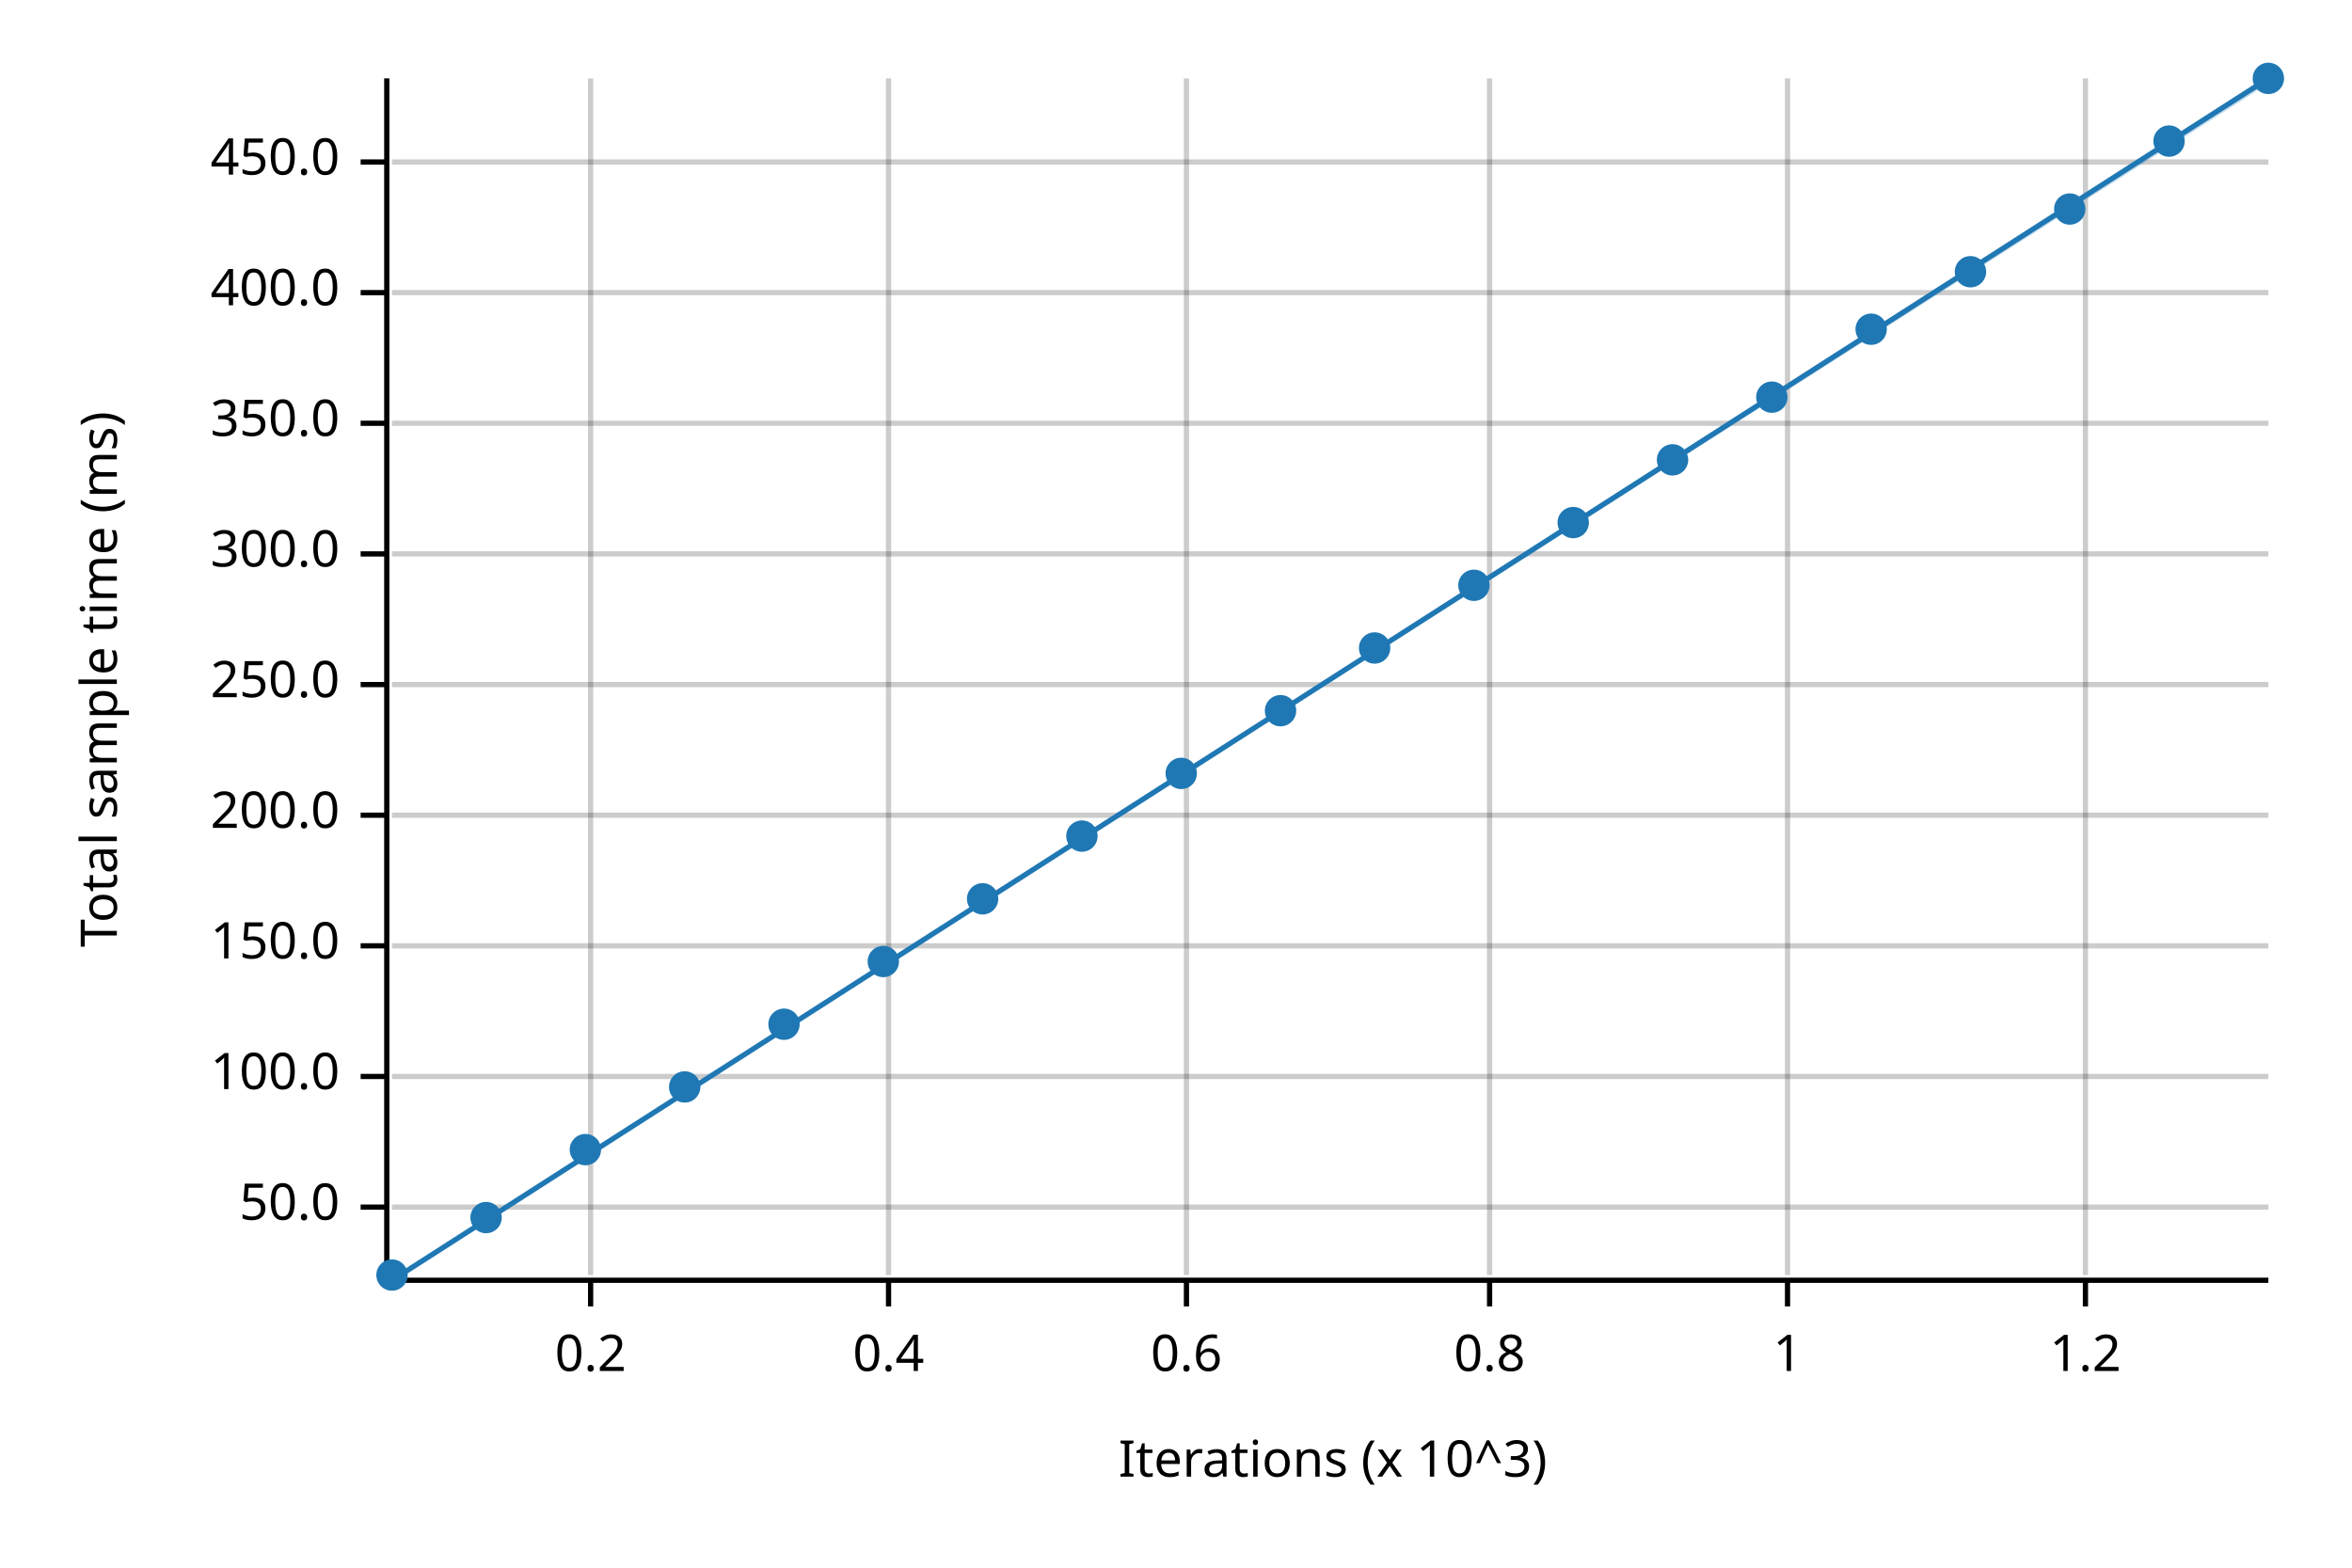
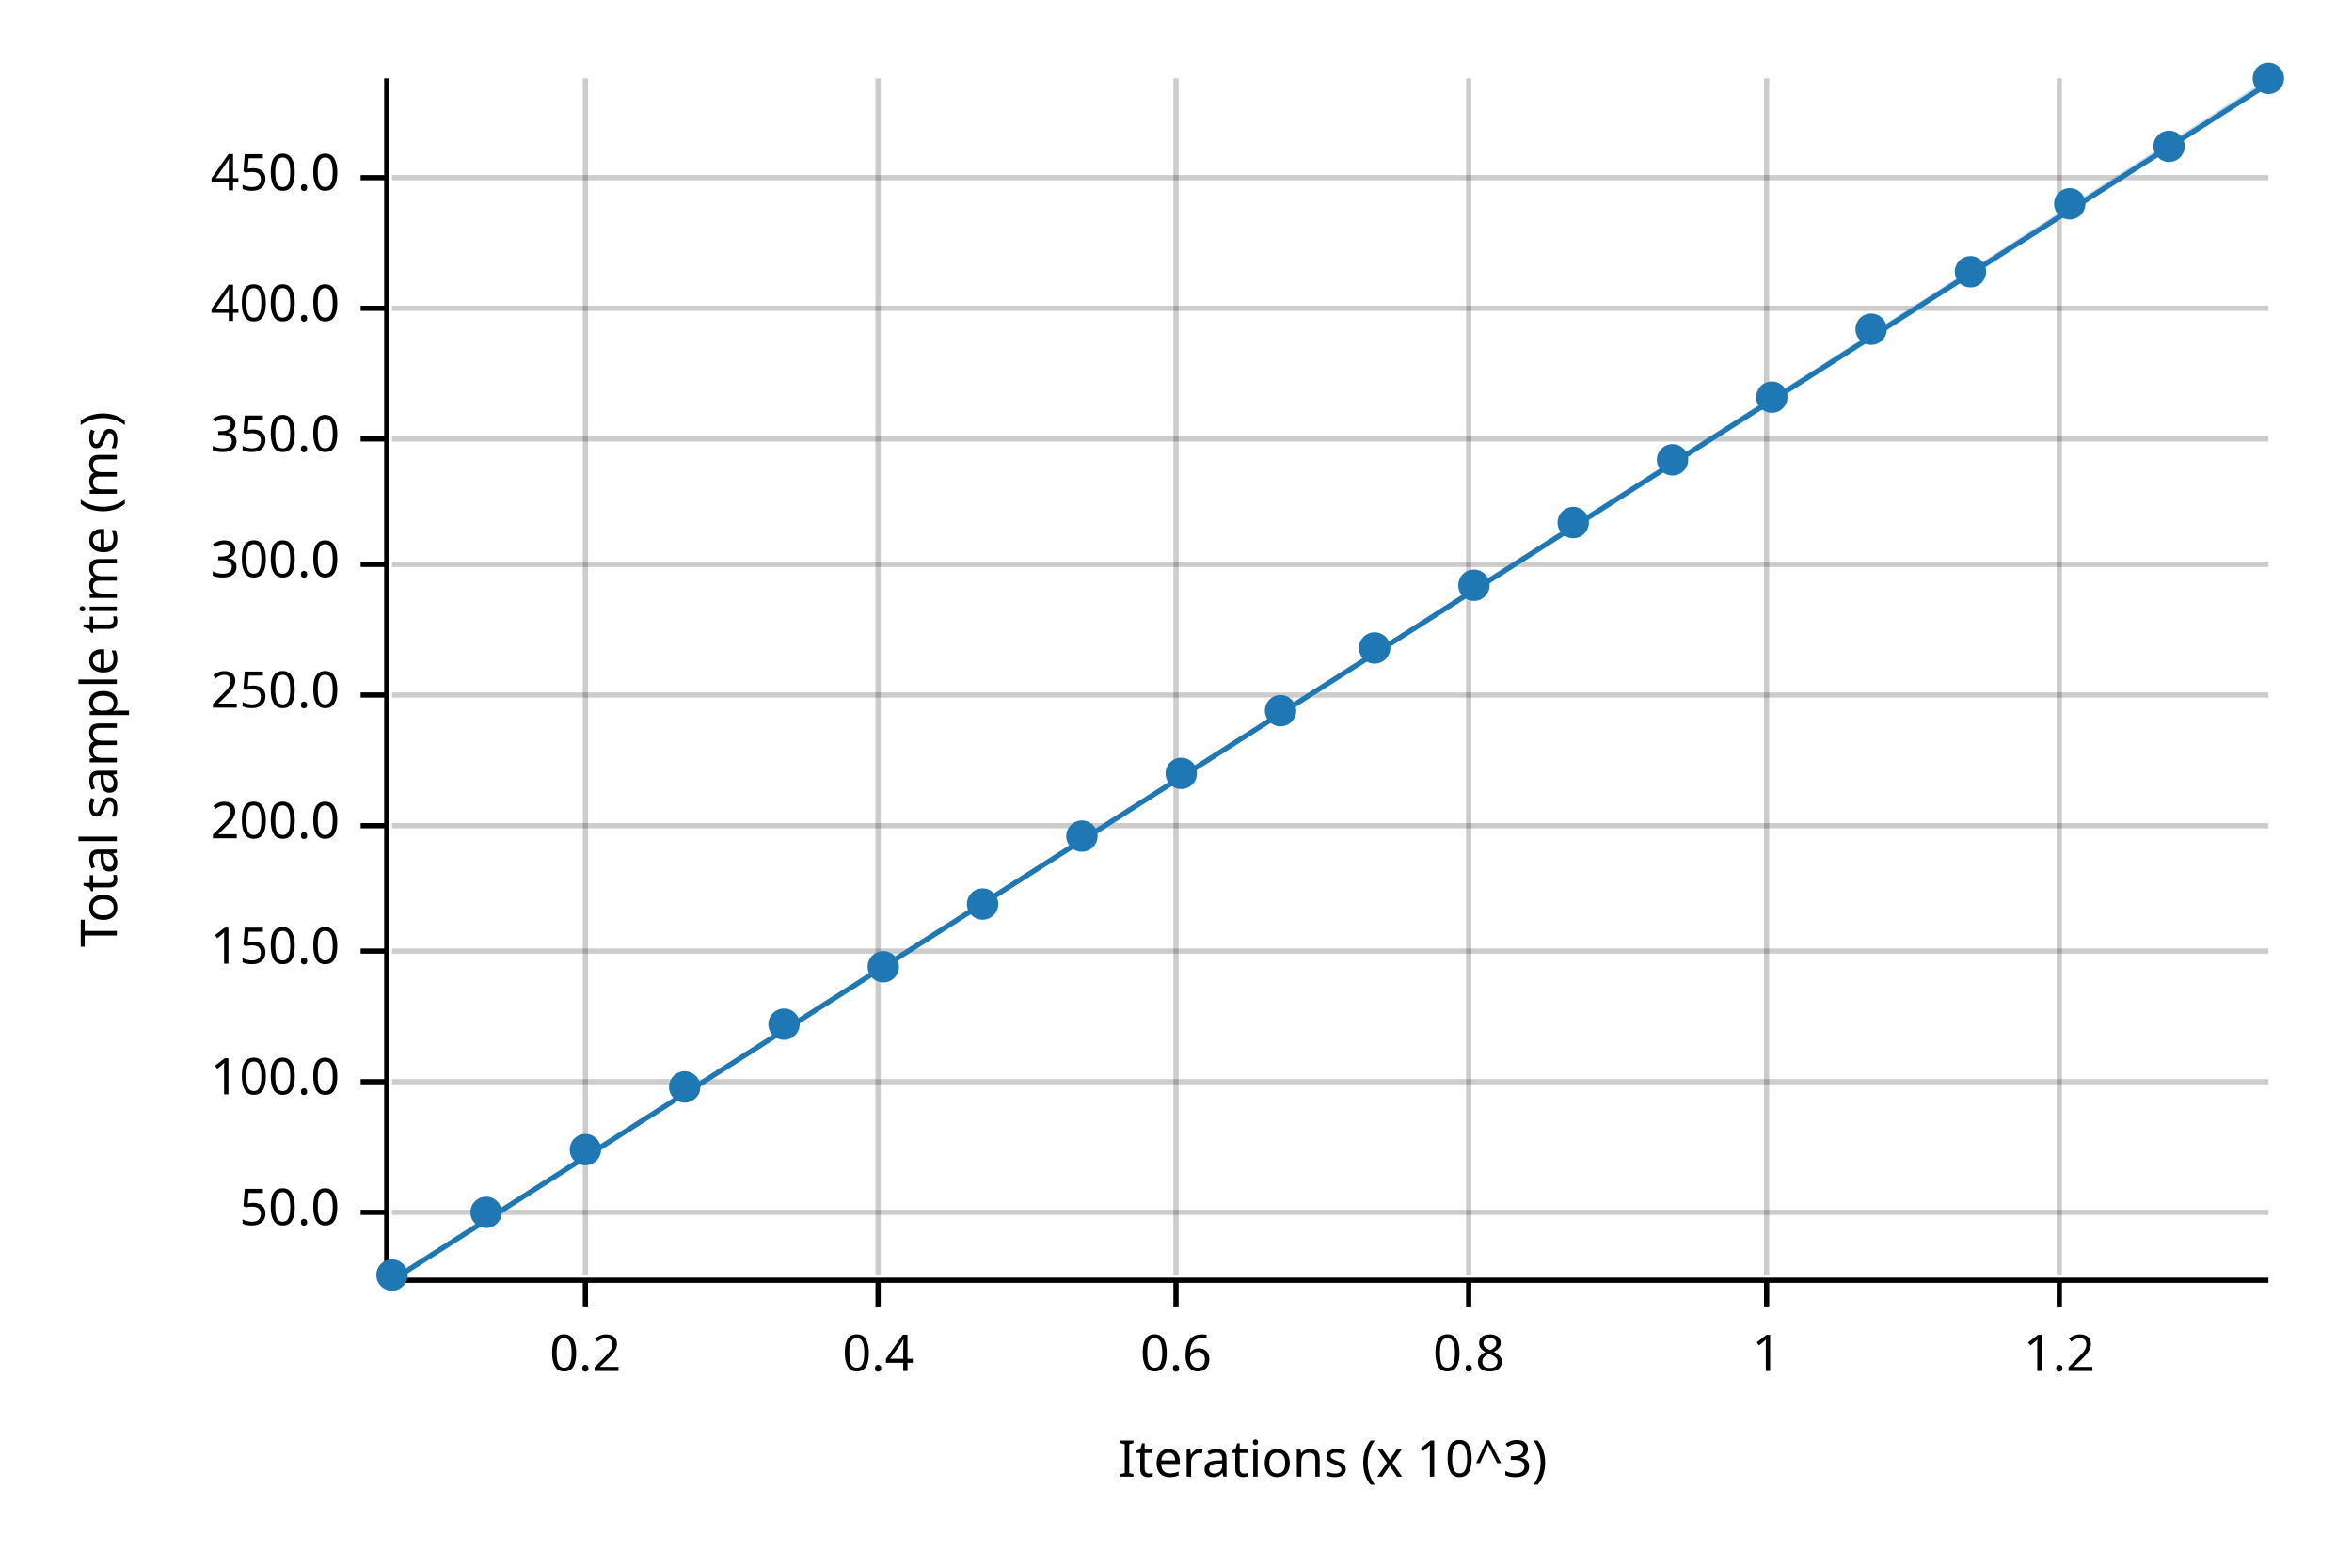
<svg xmlns="http://www.w3.org/2000/svg" width="450" height="300" viewBox="0 0 450 300">
  <text x="15" y="130" dy="0.76em" text-anchor="middle" font-family="sans-serif" font-size="9.677" opacity="1" fill="#000000" transform="rotate(270, 15, 130)">
Total sample time (ms)
</text>
  <text x="255" y="285" dy="-0.5ex" text-anchor="middle" font-family="sans-serif" font-size="9.677" opacity="1" fill="#000000">
Iterations (x 10^3)
</text>
-   <line opacity="0.2" stroke="#000000" stroke-width="1" x1="113" y1="244" x2="113" y2="15" />
-   <line opacity="0.2" stroke="#000000" stroke-width="1" x1="170" y1="244" x2="170" y2="15" />
-   <line opacity="0.2" stroke="#000000" stroke-width="1" x1="227" y1="244" x2="227" y2="15" />
-   <line opacity="0.2" stroke="#000000" stroke-width="1" x1="285" y1="244" x2="285" y2="15" />
-   <line opacity="0.2" stroke="#000000" stroke-width="1" x1="342" y1="244" x2="342" y2="15" />
-   <line opacity="0.2" stroke="#000000" stroke-width="1" x1="399" y1="244" x2="399" y2="15" />
-   <line opacity="0.2" stroke="#000000" stroke-width="1" x1="75" y1="231" x2="434" y2="231" />
-   <line opacity="0.2" stroke="#000000" stroke-width="1" x1="75" y1="206" x2="434" y2="206" />
-   <line opacity="0.2" stroke="#000000" stroke-width="1" x1="75" y1="181" x2="434" y2="181" />
-   <line opacity="0.2" stroke="#000000" stroke-width="1" x1="75" y1="156" x2="434" y2="156" />
-   <line opacity="0.2" stroke="#000000" stroke-width="1" x1="75" y1="131" x2="434" y2="131" />
-   <line opacity="0.2" stroke="#000000" stroke-width="1" x1="75" y1="106" x2="434" y2="106" />
-   <line opacity="0.2" stroke="#000000" stroke-width="1" x1="75" y1="81" x2="434" y2="81" />
-   <line opacity="0.2" stroke="#000000" stroke-width="1" x1="75" y1="56" x2="434" y2="56" />
-   <line opacity="0.2" stroke="#000000" stroke-width="1" x1="75" y1="31" x2="434" y2="31" />
+   <line opacity="0.2" stroke="#000000" stroke-width="1" x1="112" y1="244" x2="112" y2="15" />
+   <line opacity="0.2" stroke="#000000" stroke-width="1" x1="168" y1="244" x2="168" y2="15" />
+   <line opacity="0.2" stroke="#000000" stroke-width="1" x1="225" y1="244" x2="225" y2="15" />
+   <line opacity="0.2" stroke="#000000" stroke-width="1" x1="281" y1="244" x2="281" y2="15" />
+   <line opacity="0.2" stroke="#000000" stroke-width="1" x1="338" y1="244" x2="338" y2="15" />
+   <line opacity="0.2" stroke="#000000" stroke-width="1" x1="394" y1="244" x2="394" y2="15" />
+   <line opacity="0.2" stroke="#000000" stroke-width="1" x1="75" y1="232" x2="434" y2="232" />
+   <line opacity="0.2" stroke="#000000" stroke-width="1" x1="75" y1="207" x2="434" y2="207" />
+   <line opacity="0.2" stroke="#000000" stroke-width="1" x1="75" y1="182" x2="434" y2="182" />
+   <line opacity="0.2" stroke="#000000" stroke-width="1" x1="75" y1="158" x2="434" y2="158" />
+   <line opacity="0.2" stroke="#000000" stroke-width="1" x1="75" y1="133" x2="434" y2="133" />
+   <line opacity="0.2" stroke="#000000" stroke-width="1" x1="75" y1="108" x2="434" y2="108" />
+   <line opacity="0.2" stroke="#000000" stroke-width="1" x1="75" y1="84" x2="434" y2="84" />
+   <line opacity="0.2" stroke="#000000" stroke-width="1" x1="75" y1="59" x2="434" y2="59" />
+   <line opacity="0.2" stroke="#000000" stroke-width="1" x1="75" y1="34" x2="434" y2="34" />
  <polyline fill="none" opacity="1" stroke="#000000" stroke-width="1" points="74,15 74,244 " />
-   <text x="65" y="231" dy="0.5ex" text-anchor="end" font-family="sans-serif" font-size="9.677" opacity="1" fill="#000000">
+   <text x="65" y="232" dy="0.5ex" text-anchor="end" font-family="sans-serif" font-size="9.677" opacity="1" fill="#000000">
50.0
</text>
-   <polyline fill="none" opacity="1" stroke="#000000" stroke-width="1" points="69,231 74,231 " />
-   <text x="65" y="206" dy="0.5ex" text-anchor="end" font-family="sans-serif" font-size="9.677" opacity="1" fill="#000000">
+   <polyline fill="none" opacity="1" stroke="#000000" stroke-width="1" points="69,232 74,232 " />
+   <text x="65" y="207" dy="0.5ex" text-anchor="end" font-family="sans-serif" font-size="9.677" opacity="1" fill="#000000">
100.0
</text>
-   <polyline fill="none" opacity="1" stroke="#000000" stroke-width="1" points="69,206 74,206 " />
-   <text x="65" y="181" dy="0.5ex" text-anchor="end" font-family="sans-serif" font-size="9.677" opacity="1" fill="#000000">
+   <polyline fill="none" opacity="1" stroke="#000000" stroke-width="1" points="69,207 74,207 " />
+   <text x="65" y="182" dy="0.5ex" text-anchor="end" font-family="sans-serif" font-size="9.677" opacity="1" fill="#000000">
150.0
</text>
-   <polyline fill="none" opacity="1" stroke="#000000" stroke-width="1" points="69,181 74,181 " />
-   <text x="65" y="156" dy="0.5ex" text-anchor="end" font-family="sans-serif" font-size="9.677" opacity="1" fill="#000000">
+   <polyline fill="none" opacity="1" stroke="#000000" stroke-width="1" points="69,182 74,182 " />
+   <text x="65" y="158" dy="0.5ex" text-anchor="end" font-family="sans-serif" font-size="9.677" opacity="1" fill="#000000">
200.0
</text>
-   <polyline fill="none" opacity="1" stroke="#000000" stroke-width="1" points="69,156 74,156 " />
-   <text x="65" y="131" dy="0.5ex" text-anchor="end" font-family="sans-serif" font-size="9.677" opacity="1" fill="#000000">
+   <polyline fill="none" opacity="1" stroke="#000000" stroke-width="1" points="69,158 74,158 " />
+   <text x="65" y="133" dy="0.5ex" text-anchor="end" font-family="sans-serif" font-size="9.677" opacity="1" fill="#000000">
250.0
</text>
-   <polyline fill="none" opacity="1" stroke="#000000" stroke-width="1" points="69,131 74,131 " />
-   <text x="65" y="106" dy="0.5ex" text-anchor="end" font-family="sans-serif" font-size="9.677" opacity="1" fill="#000000">
+   <polyline fill="none" opacity="1" stroke="#000000" stroke-width="1" points="69,133 74,133 " />
+   <text x="65" y="108" dy="0.5ex" text-anchor="end" font-family="sans-serif" font-size="9.677" opacity="1" fill="#000000">
300.0
</text>
-   <polyline fill="none" opacity="1" stroke="#000000" stroke-width="1" points="69,106 74,106 " />
-   <text x="65" y="81" dy="0.5ex" text-anchor="end" font-family="sans-serif" font-size="9.677" opacity="1" fill="#000000">
+   <polyline fill="none" opacity="1" stroke="#000000" stroke-width="1" points="69,108 74,108 " />
+   <text x="65" y="84" dy="0.5ex" text-anchor="end" font-family="sans-serif" font-size="9.677" opacity="1" fill="#000000">
350.0
</text>
-   <polyline fill="none" opacity="1" stroke="#000000" stroke-width="1" points="69,81 74,81 " />
-   <text x="65" y="56" dy="0.5ex" text-anchor="end" font-family="sans-serif" font-size="9.677" opacity="1" fill="#000000">
+   <polyline fill="none" opacity="1" stroke="#000000" stroke-width="1" points="69,84 74,84 " />
+   <text x="65" y="59" dy="0.5ex" text-anchor="end" font-family="sans-serif" font-size="9.677" opacity="1" fill="#000000">
400.0
</text>
-   <polyline fill="none" opacity="1" stroke="#000000" stroke-width="1" points="69,56 74,56 " />
-   <text x="65" y="31" dy="0.5ex" text-anchor="end" font-family="sans-serif" font-size="9.677" opacity="1" fill="#000000">
+   <polyline fill="none" opacity="1" stroke="#000000" stroke-width="1" points="69,59 74,59 " />
+   <text x="65" y="34" dy="0.5ex" text-anchor="end" font-family="sans-serif" font-size="9.677" opacity="1" fill="#000000">
450.0
</text>
-   <polyline fill="none" opacity="1" stroke="#000000" stroke-width="1" points="69,31 74,31 " />
+   <polyline fill="none" opacity="1" stroke="#000000" stroke-width="1" points="69,34 74,34 " />
  <polyline fill="none" opacity="1" stroke="#000000" stroke-width="1" points="75,245 434,245 " />
-   <text x="113" y="255" dy="0.76em" text-anchor="middle" font-family="sans-serif" font-size="9.677" opacity="1" fill="#000000">
+   <text x="112" y="255" dy="0.76em" text-anchor="middle" font-family="sans-serif" font-size="9.677" opacity="1" fill="#000000">
0.2
</text>
-   <polyline fill="none" opacity="1" stroke="#000000" stroke-width="1" points="113,245 113,250 " />
-   <text x="170" y="255" dy="0.76em" text-anchor="middle" font-family="sans-serif" font-size="9.677" opacity="1" fill="#000000">
+   <polyline fill="none" opacity="1" stroke="#000000" stroke-width="1" points="112,245 112,250 " />
+   <text x="168" y="255" dy="0.76em" text-anchor="middle" font-family="sans-serif" font-size="9.677" opacity="1" fill="#000000">
0.4
</text>
-   <polyline fill="none" opacity="1" stroke="#000000" stroke-width="1" points="170,245 170,250 " />
-   <text x="227" y="255" dy="0.76em" text-anchor="middle" font-family="sans-serif" font-size="9.677" opacity="1" fill="#000000">
+   <polyline fill="none" opacity="1" stroke="#000000" stroke-width="1" points="168,245 168,250 " />
+   <text x="225" y="255" dy="0.76em" text-anchor="middle" font-family="sans-serif" font-size="9.677" opacity="1" fill="#000000">
0.6
</text>
-   <polyline fill="none" opacity="1" stroke="#000000" stroke-width="1" points="227,245 227,250 " />
-   <text x="285" y="255" dy="0.76em" text-anchor="middle" font-family="sans-serif" font-size="9.677" opacity="1" fill="#000000">
+   <polyline fill="none" opacity="1" stroke="#000000" stroke-width="1" points="225,245 225,250 " />
+   <text x="281" y="255" dy="0.76em" text-anchor="middle" font-family="sans-serif" font-size="9.677" opacity="1" fill="#000000">
0.8
</text>
-   <polyline fill="none" opacity="1" stroke="#000000" stroke-width="1" points="285,245 285,250 " />
-   <text x="342" y="255" dy="0.76em" text-anchor="middle" font-family="sans-serif" font-size="9.677" opacity="1" fill="#000000">
+   <polyline fill="none" opacity="1" stroke="#000000" stroke-width="1" points="281,245 281,250 " />
+   <text x="338" y="255" dy="0.76em" text-anchor="middle" font-family="sans-serif" font-size="9.677" opacity="1" fill="#000000">
1
</text>
-   <polyline fill="none" opacity="1" stroke="#000000" stroke-width="1" points="342,245 342,250 " />
-   <text x="399" y="255" dy="0.76em" text-anchor="middle" font-family="sans-serif" font-size="9.677" opacity="1" fill="#000000">
+   <polyline fill="none" opacity="1" stroke="#000000" stroke-width="1" points="338,245 338,250 " />
+   <text x="394" y="255" dy="0.76em" text-anchor="middle" font-family="sans-serif" font-size="9.677" opacity="1" fill="#000000">
1.2
</text>
-   <polyline fill="none" opacity="1" stroke="#000000" stroke-width="1" points="399,245 399,250 " />
+   <polyline fill="none" opacity="1" stroke="#000000" stroke-width="1" points="394,245 394,250 " />
  <circle cx="75" cy="244" r="3" opacity="1" fill="#1F78B4" stroke="none" stroke-width="1" />
-   <circle cx="93" cy="233" r="3" opacity="1" fill="#1F78B4" stroke="none" stroke-width="1" />
+   <circle cx="93" cy="232" r="3" opacity="1" fill="#1F78B4" stroke="none" stroke-width="1" />
  <circle cx="112" cy="220" r="3" opacity="1" fill="#1F78B4" stroke="none" stroke-width="1" />
  <circle cx="131" cy="208" r="3" opacity="1" fill="#1F78B4" stroke="none" stroke-width="1" />
  <circle cx="150" cy="196" r="3" opacity="1" fill="#1F78B4" stroke="none" stroke-width="1" />
-   <circle cx="169" cy="184" r="3" opacity="1" fill="#1F78B4" stroke="none" stroke-width="1" />
-   <circle cx="188" cy="172" r="3" opacity="1" fill="#1F78B4" stroke="none" stroke-width="1" />
+   <circle cx="169" cy="185" r="3" opacity="1" fill="#1F78B4" stroke="none" stroke-width="1" />
+   <circle cx="188" cy="173" r="3" opacity="1" fill="#1F78B4" stroke="none" stroke-width="1" />
  <circle cx="207" cy="160" r="3" opacity="1" fill="#1F78B4" stroke="none" stroke-width="1" />
  <circle cx="226" cy="148" r="3" opacity="1" fill="#1F78B4" stroke="none" stroke-width="1" />
  <circle cx="245" cy="136" r="3" opacity="1" fill="#1F78B4" stroke="none" stroke-width="1" />
  <circle cx="263" cy="124" r="3" opacity="1" fill="#1F78B4" stroke="none" stroke-width="1" />
  <circle cx="282" cy="112" r="3" opacity="1" fill="#1F78B4" stroke="none" stroke-width="1" />
  <circle cx="301" cy="100" r="3" opacity="1" fill="#1F78B4" stroke="none" stroke-width="1" />
  <circle cx="320" cy="88" r="3" opacity="1" fill="#1F78B4" stroke="none" stroke-width="1" />
  <circle cx="339" cy="76" r="3" opacity="1" fill="#1F78B4" stroke="none" stroke-width="1" />
  <circle cx="358" cy="63" r="3" opacity="1" fill="#1F78B4" stroke="none" stroke-width="1" />
  <circle cx="377" cy="52" r="3" opacity="1" fill="#1F78B4" stroke="none" stroke-width="1" />
-   <circle cx="396" cy="40" r="3" opacity="1" fill="#1F78B4" stroke="none" stroke-width="1" />
-   <circle cx="415" cy="27" r="3" opacity="1" fill="#1F78B4" stroke="none" stroke-width="1" />
+   <circle cx="396" cy="39" r="3" opacity="1" fill="#1F78B4" stroke="none" stroke-width="1" />
+   <circle cx="415" cy="28" r="3" opacity="1" fill="#1F78B4" stroke="none" stroke-width="1" />
  <circle cx="434" cy="15" r="3" opacity="1" fill="#1F78B4" stroke="none" stroke-width="1" />
-   <polyline fill="none" opacity="1" stroke="#1F78B4" stroke-width="1" points="75,245 434,15 " />
+   <polyline fill="none" opacity="1" stroke="#1F78B4" stroke-width="1" points="75,245 434,16 " />
  <polygon opacity="0.25" fill="#1F78B4" points="75,245 434,16 434,15 " />
</svg>
